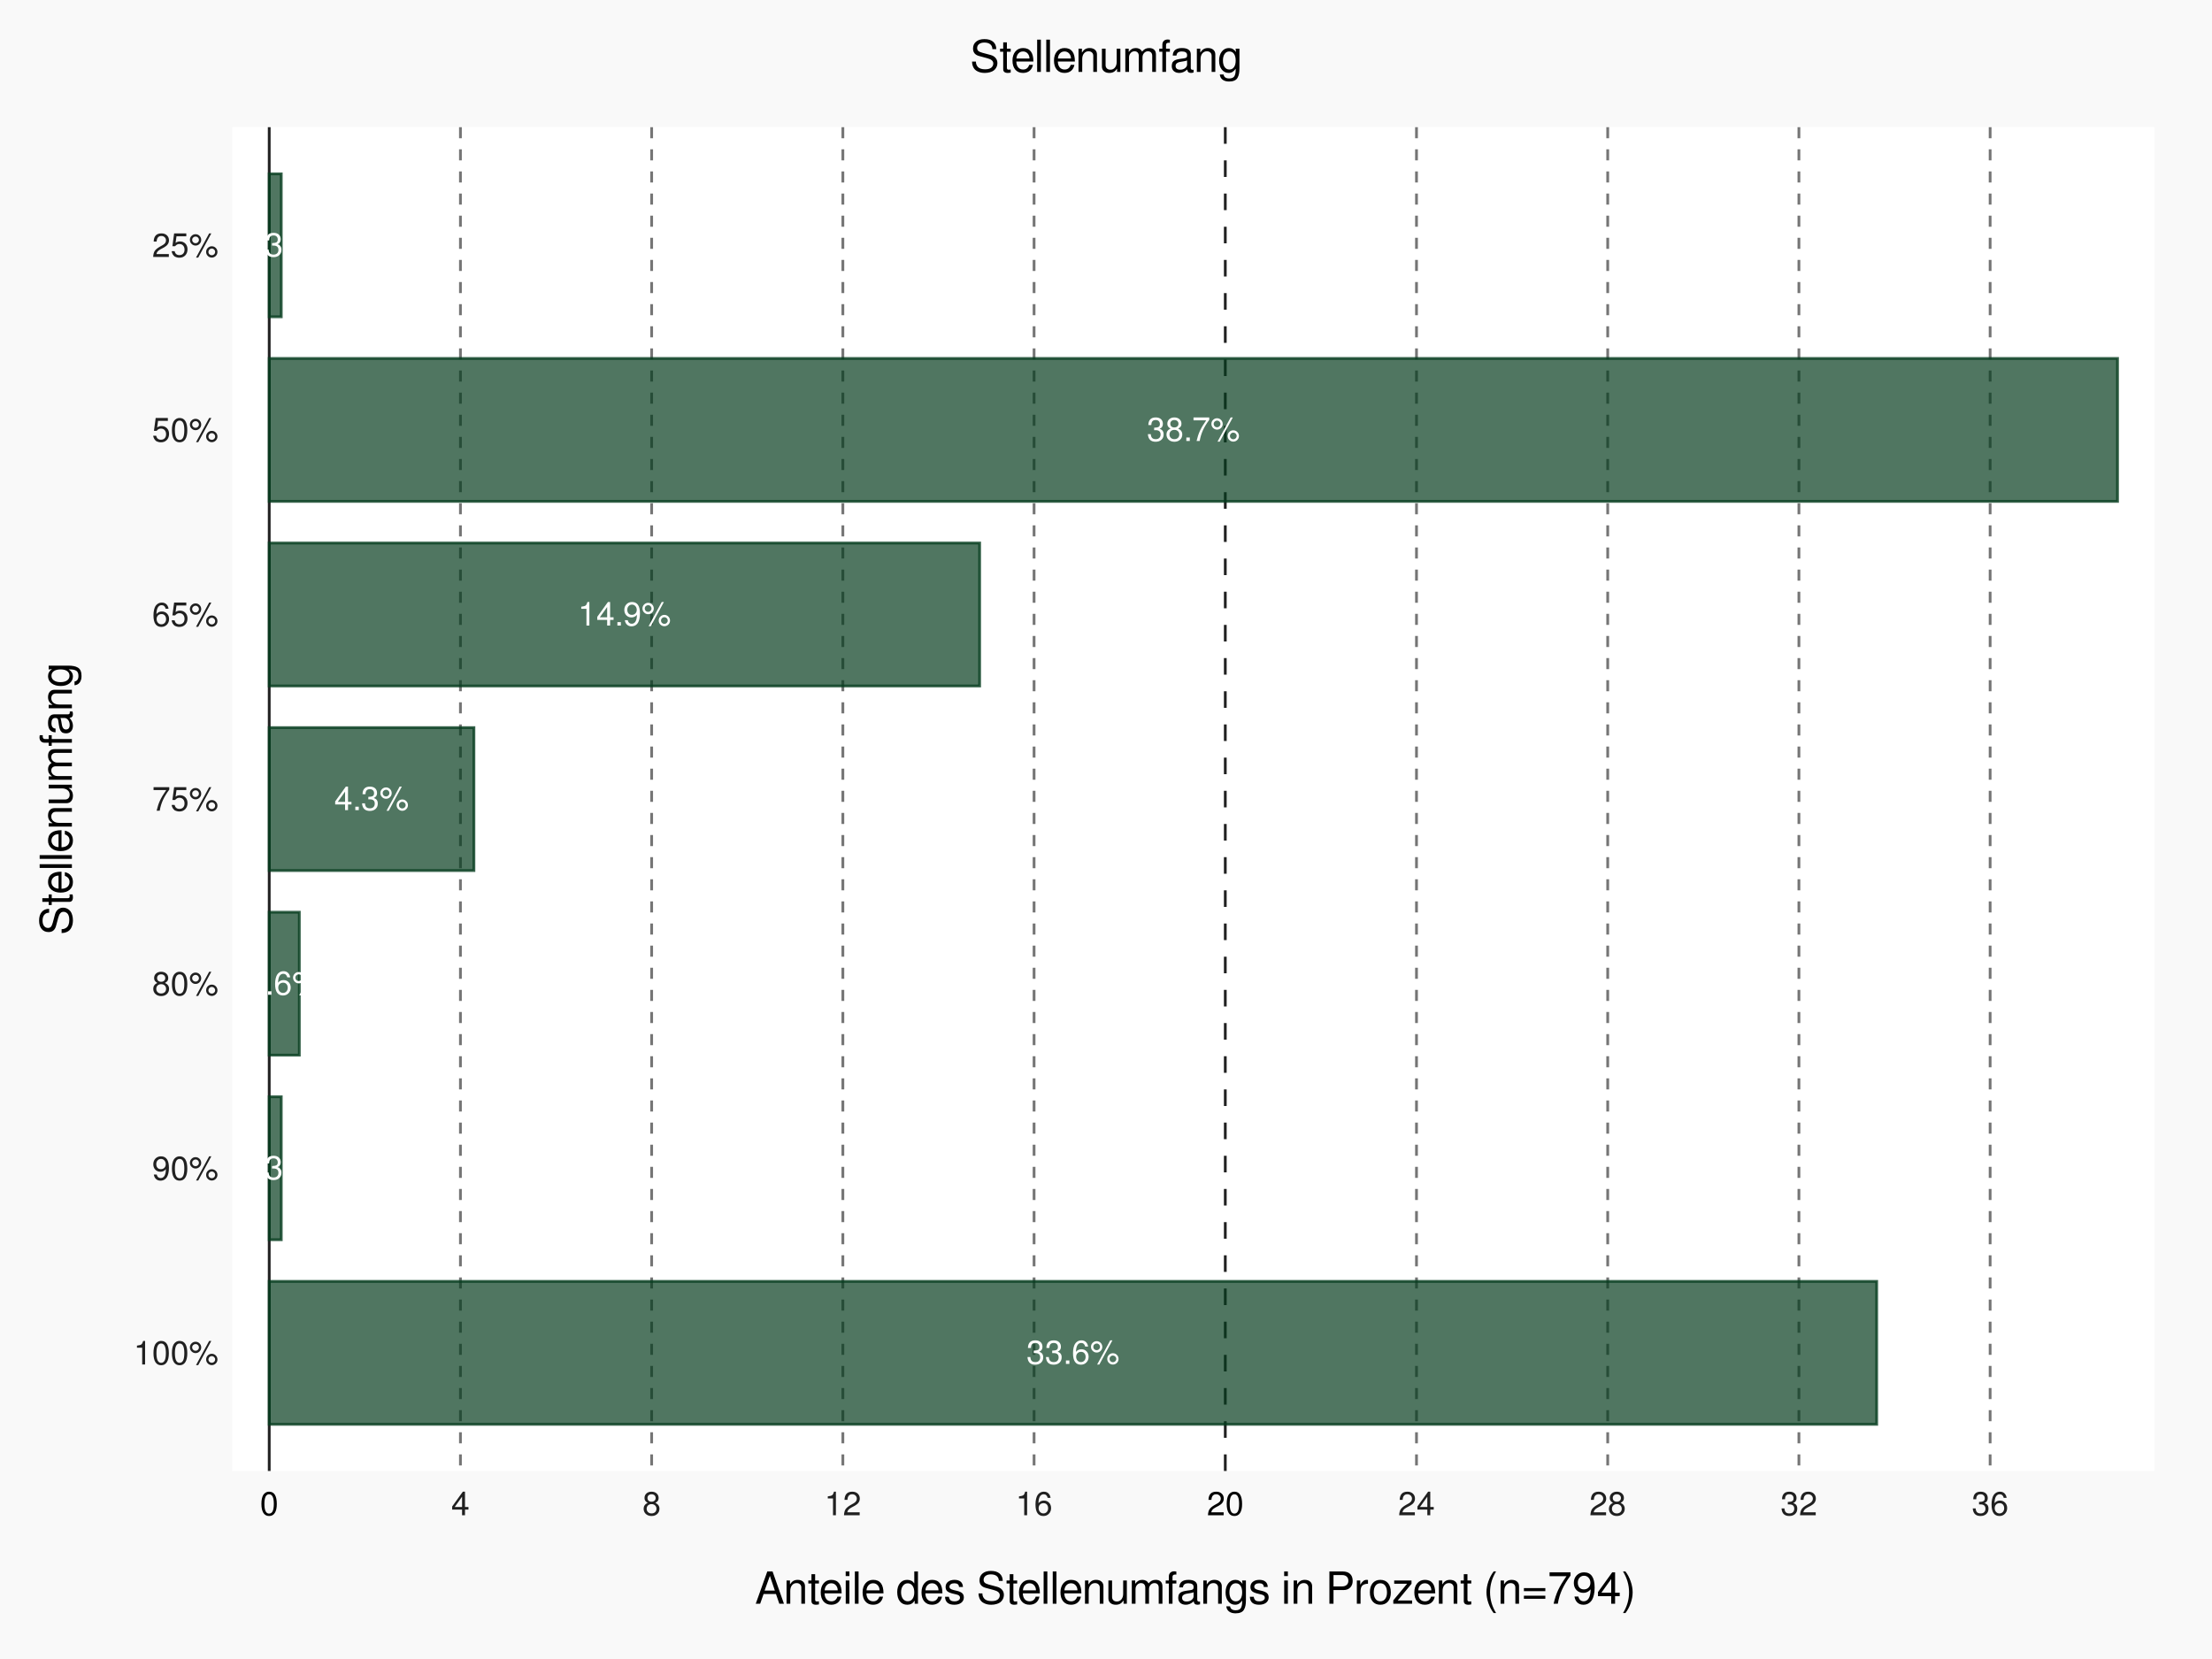
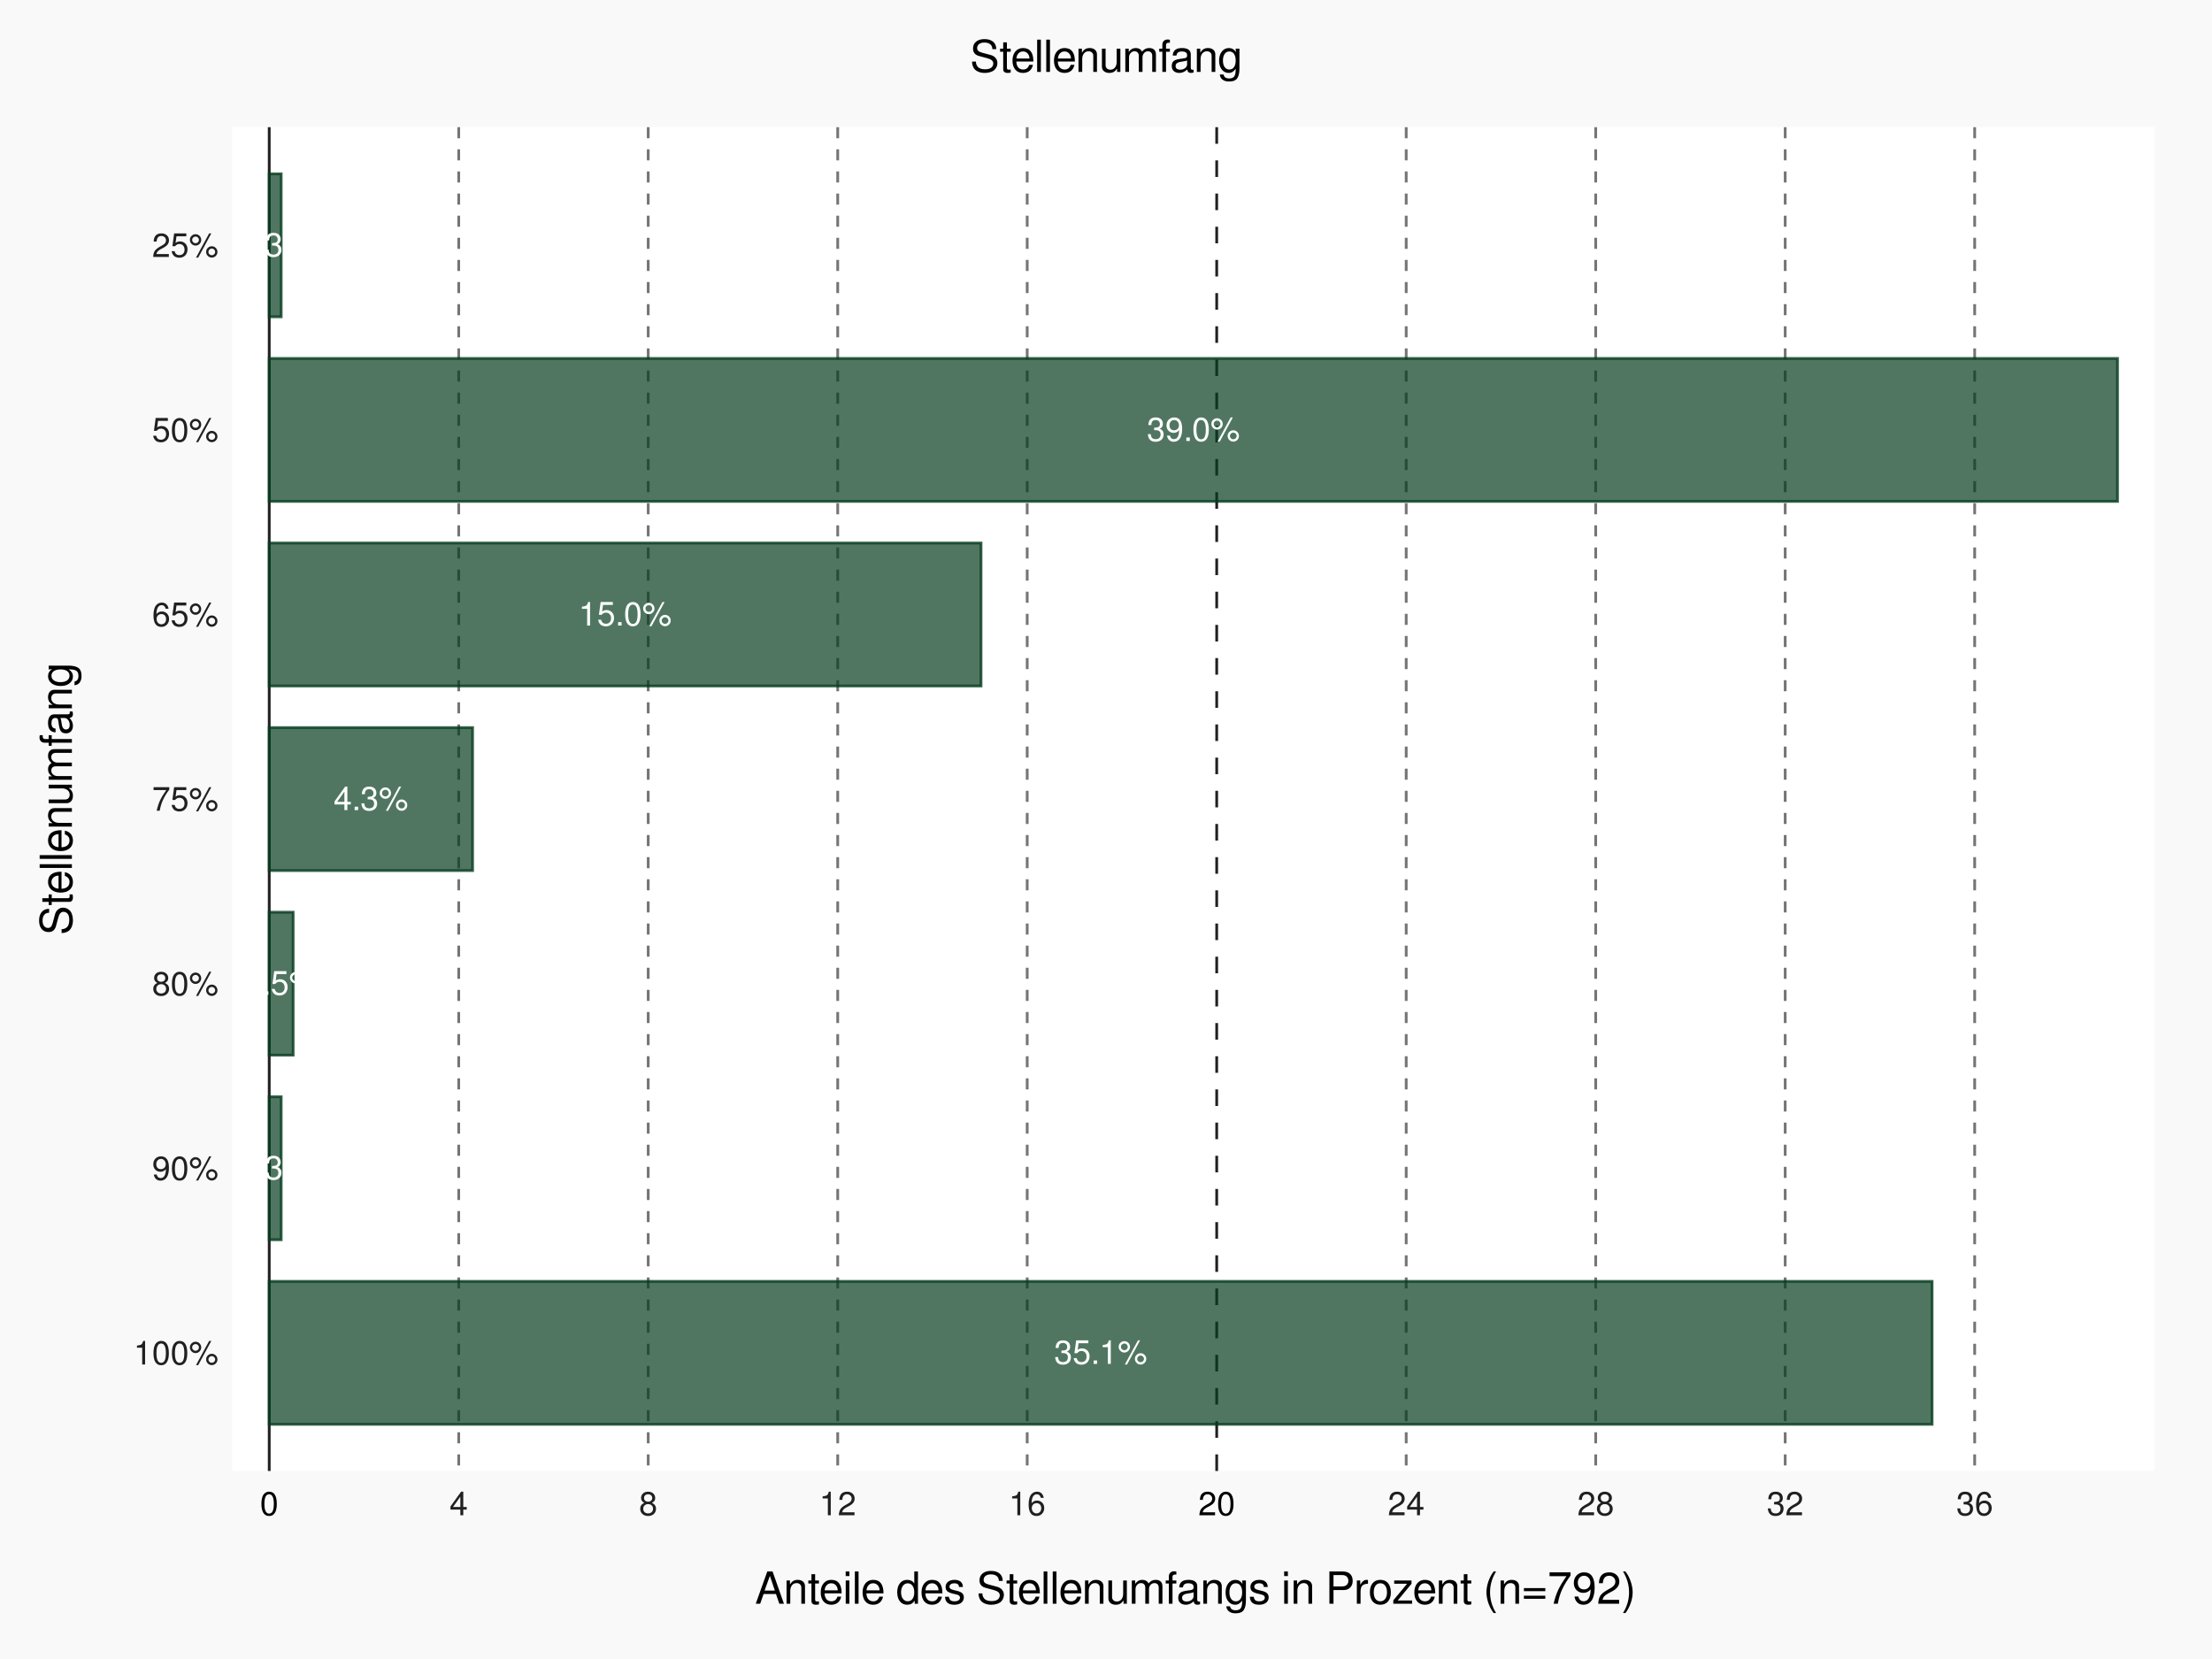
- <svg xmlns="http://www.w3.org/2000/svg" id="chart-6b82efd4-612f-47c8-b233-96a8e2d5f54a" class="pygal-chart" viewBox="0 0 800 600">
+ <svg xmlns="http://www.w3.org/2000/svg" id="chart-7a6542c2-f33b-4e31-873f-57cddc9b5bf2" class="pygal-chart" viewBox="0 0 800 600">
  <defs>
-     <style type="text/css">#chart-6b82efd4-612f-47c8-b233-96a8e2d5f54a{-webkit-user-select:none;-webkit-font-smoothing:antialiased;font-family:FreeSans}#chart-6b82efd4-612f-47c8-b233-96a8e2d5f54a .title{font-family:FreeSans;font-size:16px}#chart-6b82efd4-612f-47c8-b233-96a8e2d5f54a .legends .legend text{font-family:FreeSans;font-size:14px}#chart-6b82efd4-612f-47c8-b233-96a8e2d5f54a .axis text{font-family:FreeSans;font-size:12px}#chart-6b82efd4-612f-47c8-b233-96a8e2d5f54a .axis text.major{font-family:FreeSans;font-size:12px}#chart-6b82efd4-612f-47c8-b233-96a8e2d5f54a .text-overlay text.value{font-family:FreeSans;font-size:12px}#chart-6b82efd4-612f-47c8-b233-96a8e2d5f54a .text-overlay text.label{font-family:FreeSans;font-size:12px}#chart-6b82efd4-612f-47c8-b233-96a8e2d5f54a .tooltip{font-family:FreeSans;font-size:14px}#chart-6b82efd4-612f-47c8-b233-96a8e2d5f54a text.no_data{font-family:FreeSans;font-size:64px}
- #chart-6b82efd4-612f-47c8-b233-96a8e2d5f54a{background-color:rgba(249,249,249,1)}#chart-6b82efd4-612f-47c8-b233-96a8e2d5f54a path,#chart-6b82efd4-612f-47c8-b233-96a8e2d5f54a line,#chart-6b82efd4-612f-47c8-b233-96a8e2d5f54a rect,#chart-6b82efd4-612f-47c8-b233-96a8e2d5f54a circle{-webkit-transition:150ms;-moz-transition:150ms;transition:150ms}#chart-6b82efd4-612f-47c8-b233-96a8e2d5f54a .graph &gt; .background{fill:rgba(249,249,249,1)}#chart-6b82efd4-612f-47c8-b233-96a8e2d5f54a .plot &gt; .background{fill:rgba(255,255,255,1)}#chart-6b82efd4-612f-47c8-b233-96a8e2d5f54a .graph{fill:rgba(0,0,0,.87)}#chart-6b82efd4-612f-47c8-b233-96a8e2d5f54a text.no_data{fill:rgba(0,0,0,1)}#chart-6b82efd4-612f-47c8-b233-96a8e2d5f54a .title{fill:rgba(0,0,0,1)}#chart-6b82efd4-612f-47c8-b233-96a8e2d5f54a .legends .legend text{fill:rgba(0,0,0,.87)}#chart-6b82efd4-612f-47c8-b233-96a8e2d5f54a .legends .legend:hover text{fill:rgba(0,0,0,1)}#chart-6b82efd4-612f-47c8-b233-96a8e2d5f54a .axis .line{stroke:rgba(0,0,0,1)}#chart-6b82efd4-612f-47c8-b233-96a8e2d5f54a .axis .guide.line{stroke:rgba(0,0,0,.54)}#chart-6b82efd4-612f-47c8-b233-96a8e2d5f54a .axis .major.line{stroke:rgba(0,0,0,.87)}#chart-6b82efd4-612f-47c8-b233-96a8e2d5f54a .axis text.major{fill:rgba(0,0,0,1)}#chart-6b82efd4-612f-47c8-b233-96a8e2d5f54a .axis.y .guides:hover .guide.line,#chart-6b82efd4-612f-47c8-b233-96a8e2d5f54a .line-graph .axis.x .guides:hover .guide.line,#chart-6b82efd4-612f-47c8-b233-96a8e2d5f54a .stackedline-graph .axis.x .guides:hover .guide.line,#chart-6b82efd4-612f-47c8-b233-96a8e2d5f54a .xy-graph .axis.x .guides:hover .guide.line{stroke:rgba(0,0,0,1)}#chart-6b82efd4-612f-47c8-b233-96a8e2d5f54a .axis .guides:hover text{fill:rgba(0,0,0,1)}#chart-6b82efd4-612f-47c8-b233-96a8e2d5f54a .reactive{fill-opacity:.7;stroke-opacity:.8}#chart-6b82efd4-612f-47c8-b233-96a8e2d5f54a .ci{stroke:rgba(0,0,0,.87)}#chart-6b82efd4-612f-47c8-b233-96a8e2d5f54a .reactive.active,#chart-6b82efd4-612f-47c8-b233-96a8e2d5f54a .active .reactive{fill-opacity:.8;stroke-opacity:.9;stroke-width:4}#chart-6b82efd4-612f-47c8-b233-96a8e2d5f54a .ci .reactive.active{stroke-width:1.5}#chart-6b82efd4-612f-47c8-b233-96a8e2d5f54a .series text{fill:rgba(0,0,0,1)}#chart-6b82efd4-612f-47c8-b233-96a8e2d5f54a .tooltip rect{fill:rgba(255,255,255,1);stroke:rgba(0,0,0,1);-webkit-transition:opacity 150ms;-moz-transition:opacity 150ms;transition:opacity 150ms}#chart-6b82efd4-612f-47c8-b233-96a8e2d5f54a .tooltip .label{fill:rgba(0,0,0,.87)}#chart-6b82efd4-612f-47c8-b233-96a8e2d5f54a .tooltip .label{fill:rgba(0,0,0,.87)}#chart-6b82efd4-612f-47c8-b233-96a8e2d5f54a .tooltip .legend{font-size:.8em;fill:rgba(0,0,0,.54)}#chart-6b82efd4-612f-47c8-b233-96a8e2d5f54a .tooltip .x_label{font-size:.6em;fill:rgba(0,0,0,1)}#chart-6b82efd4-612f-47c8-b233-96a8e2d5f54a .tooltip .xlink{font-size:.5em;text-decoration:underline}#chart-6b82efd4-612f-47c8-b233-96a8e2d5f54a .tooltip .value{font-size:1.5em}#chart-6b82efd4-612f-47c8-b233-96a8e2d5f54a .bound{font-size:.5em}#chart-6b82efd4-612f-47c8-b233-96a8e2d5f54a .max-value{font-size:.75em;fill:rgba(0,0,0,.54)}#chart-6b82efd4-612f-47c8-b233-96a8e2d5f54a .map-element{fill:rgba(255,255,255,1);stroke:rgba(0,0,0,.54) !important}#chart-6b82efd4-612f-47c8-b233-96a8e2d5f54a .map-element .reactive{fill-opacity:inherit;stroke-opacity:inherit}#chart-6b82efd4-612f-47c8-b233-96a8e2d5f54a .color-0,#chart-6b82efd4-612f-47c8-b233-96a8e2d5f54a .color-0 a:visited{stroke:#063d1e;fill:#063d1e}#chart-6b82efd4-612f-47c8-b233-96a8e2d5f54a .text-overlay .color-0 text{fill:white}
- #chart-6b82efd4-612f-47c8-b233-96a8e2d5f54a text.no_data{text-anchor:middle}#chart-6b82efd4-612f-47c8-b233-96a8e2d5f54a .guide.line{fill:none}#chart-6b82efd4-612f-47c8-b233-96a8e2d5f54a .centered{text-anchor:middle}#chart-6b82efd4-612f-47c8-b233-96a8e2d5f54a .title{text-anchor:middle}#chart-6b82efd4-612f-47c8-b233-96a8e2d5f54a .legends .legend text{fill-opacity:1}#chart-6b82efd4-612f-47c8-b233-96a8e2d5f54a .axis.x text{text-anchor:middle}#chart-6b82efd4-612f-47c8-b233-96a8e2d5f54a .axis.x:not(.web) text[transform]{text-anchor:start}#chart-6b82efd4-612f-47c8-b233-96a8e2d5f54a .axis.x:not(.web) text[transform].backwards{text-anchor:end}#chart-6b82efd4-612f-47c8-b233-96a8e2d5f54a .axis.y text{text-anchor:end}#chart-6b82efd4-612f-47c8-b233-96a8e2d5f54a .axis.y text[transform].backwards{text-anchor:start}#chart-6b82efd4-612f-47c8-b233-96a8e2d5f54a .axis.y2 text{text-anchor:start}#chart-6b82efd4-612f-47c8-b233-96a8e2d5f54a .axis.y2 text[transform].backwards{text-anchor:end}#chart-6b82efd4-612f-47c8-b233-96a8e2d5f54a .axis .guide.line{stroke-dasharray:4,4}#chart-6b82efd4-612f-47c8-b233-96a8e2d5f54a .axis .major.guide.line{stroke-dasharray:6,6}#chart-6b82efd4-612f-47c8-b233-96a8e2d5f54a .horizontal .axis.y .guide.line,#chart-6b82efd4-612f-47c8-b233-96a8e2d5f54a .horizontal .axis.y2 .guide.line,#chart-6b82efd4-612f-47c8-b233-96a8e2d5f54a .vertical .axis.x .guide.line{opacity:0}#chart-6b82efd4-612f-47c8-b233-96a8e2d5f54a .horizontal .axis.always_show .guide.line,#chart-6b82efd4-612f-47c8-b233-96a8e2d5f54a .vertical .axis.always_show .guide.line{opacity:1 !important}#chart-6b82efd4-612f-47c8-b233-96a8e2d5f54a .axis.y .guides:hover .guide.line,#chart-6b82efd4-612f-47c8-b233-96a8e2d5f54a .axis.y2 .guides:hover .guide.line,#chart-6b82efd4-612f-47c8-b233-96a8e2d5f54a .axis.x .guides:hover .guide.line{opacity:1}#chart-6b82efd4-612f-47c8-b233-96a8e2d5f54a .axis .guides:hover text{opacity:1}#chart-6b82efd4-612f-47c8-b233-96a8e2d5f54a .nofill{fill:none}#chart-6b82efd4-612f-47c8-b233-96a8e2d5f54a .subtle-fill{fill-opacity:.2}#chart-6b82efd4-612f-47c8-b233-96a8e2d5f54a .dot{stroke-width:1px;fill-opacity:1}#chart-6b82efd4-612f-47c8-b233-96a8e2d5f54a .dot.active{stroke-width:5px}#chart-6b82efd4-612f-47c8-b233-96a8e2d5f54a .dot.negative{fill:transparent}#chart-6b82efd4-612f-47c8-b233-96a8e2d5f54a text,#chart-6b82efd4-612f-47c8-b233-96a8e2d5f54a tspan{stroke:none !important}#chart-6b82efd4-612f-47c8-b233-96a8e2d5f54a .series text.active{opacity:1}#chart-6b82efd4-612f-47c8-b233-96a8e2d5f54a .tooltip rect{fill-opacity:.95;stroke-width:.5}#chart-6b82efd4-612f-47c8-b233-96a8e2d5f54a .tooltip text{fill-opacity:1}#chart-6b82efd4-612f-47c8-b233-96a8e2d5f54a .showable{visibility:hidden}#chart-6b82efd4-612f-47c8-b233-96a8e2d5f54a .showable.shown{visibility:visible}#chart-6b82efd4-612f-47c8-b233-96a8e2d5f54a .gauge-background{fill:rgba(229,229,229,1);stroke:none}#chart-6b82efd4-612f-47c8-b233-96a8e2d5f54a .bg-lines{stroke:rgba(249,249,249,1);stroke-width:2px}</style>
+     <style type="text/css">#chart-7a6542c2-f33b-4e31-873f-57cddc9b5bf2{-webkit-user-select:none;-webkit-font-smoothing:antialiased;font-family:FreeSans}#chart-7a6542c2-f33b-4e31-873f-57cddc9b5bf2 .title{font-family:FreeSans;font-size:16px}#chart-7a6542c2-f33b-4e31-873f-57cddc9b5bf2 .legends .legend text{font-family:FreeSans;font-size:14px}#chart-7a6542c2-f33b-4e31-873f-57cddc9b5bf2 .axis text{font-family:FreeSans;font-size:12px}#chart-7a6542c2-f33b-4e31-873f-57cddc9b5bf2 .axis text.major{font-family:FreeSans;font-size:12px}#chart-7a6542c2-f33b-4e31-873f-57cddc9b5bf2 .text-overlay text.value{font-family:FreeSans;font-size:12px}#chart-7a6542c2-f33b-4e31-873f-57cddc9b5bf2 .text-overlay text.label{font-family:FreeSans;font-size:12px}#chart-7a6542c2-f33b-4e31-873f-57cddc9b5bf2 .tooltip{font-family:FreeSans;font-size:14px}#chart-7a6542c2-f33b-4e31-873f-57cddc9b5bf2 text.no_data{font-family:FreeSans;font-size:64px}
+ #chart-7a6542c2-f33b-4e31-873f-57cddc9b5bf2{background-color:rgba(249,249,249,1)}#chart-7a6542c2-f33b-4e31-873f-57cddc9b5bf2 path,#chart-7a6542c2-f33b-4e31-873f-57cddc9b5bf2 line,#chart-7a6542c2-f33b-4e31-873f-57cddc9b5bf2 rect,#chart-7a6542c2-f33b-4e31-873f-57cddc9b5bf2 circle{-webkit-transition:150ms;-moz-transition:150ms;transition:150ms}#chart-7a6542c2-f33b-4e31-873f-57cddc9b5bf2 .graph &gt; .background{fill:rgba(249,249,249,1)}#chart-7a6542c2-f33b-4e31-873f-57cddc9b5bf2 .plot &gt; .background{fill:rgba(255,255,255,1)}#chart-7a6542c2-f33b-4e31-873f-57cddc9b5bf2 .graph{fill:rgba(0,0,0,.87)}#chart-7a6542c2-f33b-4e31-873f-57cddc9b5bf2 text.no_data{fill:rgba(0,0,0,1)}#chart-7a6542c2-f33b-4e31-873f-57cddc9b5bf2 .title{fill:rgba(0,0,0,1)}#chart-7a6542c2-f33b-4e31-873f-57cddc9b5bf2 .legends .legend text{fill:rgba(0,0,0,.87)}#chart-7a6542c2-f33b-4e31-873f-57cddc9b5bf2 .legends .legend:hover text{fill:rgba(0,0,0,1)}#chart-7a6542c2-f33b-4e31-873f-57cddc9b5bf2 .axis .line{stroke:rgba(0,0,0,1)}#chart-7a6542c2-f33b-4e31-873f-57cddc9b5bf2 .axis .guide.line{stroke:rgba(0,0,0,.54)}#chart-7a6542c2-f33b-4e31-873f-57cddc9b5bf2 .axis .major.line{stroke:rgba(0,0,0,.87)}#chart-7a6542c2-f33b-4e31-873f-57cddc9b5bf2 .axis text.major{fill:rgba(0,0,0,1)}#chart-7a6542c2-f33b-4e31-873f-57cddc9b5bf2 .axis.y .guides:hover .guide.line,#chart-7a6542c2-f33b-4e31-873f-57cddc9b5bf2 .line-graph .axis.x .guides:hover .guide.line,#chart-7a6542c2-f33b-4e31-873f-57cddc9b5bf2 .stackedline-graph .axis.x .guides:hover .guide.line,#chart-7a6542c2-f33b-4e31-873f-57cddc9b5bf2 .xy-graph .axis.x .guides:hover .guide.line{stroke:rgba(0,0,0,1)}#chart-7a6542c2-f33b-4e31-873f-57cddc9b5bf2 .axis .guides:hover text{fill:rgba(0,0,0,1)}#chart-7a6542c2-f33b-4e31-873f-57cddc9b5bf2 .reactive{fill-opacity:.7;stroke-opacity:.8}#chart-7a6542c2-f33b-4e31-873f-57cddc9b5bf2 .ci{stroke:rgba(0,0,0,.87)}#chart-7a6542c2-f33b-4e31-873f-57cddc9b5bf2 .reactive.active,#chart-7a6542c2-f33b-4e31-873f-57cddc9b5bf2 .active .reactive{fill-opacity:.8;stroke-opacity:.9;stroke-width:4}#chart-7a6542c2-f33b-4e31-873f-57cddc9b5bf2 .ci .reactive.active{stroke-width:1.5}#chart-7a6542c2-f33b-4e31-873f-57cddc9b5bf2 .series text{fill:rgba(0,0,0,1)}#chart-7a6542c2-f33b-4e31-873f-57cddc9b5bf2 .tooltip rect{fill:rgba(255,255,255,1);stroke:rgba(0,0,0,1);-webkit-transition:opacity 150ms;-moz-transition:opacity 150ms;transition:opacity 150ms}#chart-7a6542c2-f33b-4e31-873f-57cddc9b5bf2 .tooltip .label{fill:rgba(0,0,0,.87)}#chart-7a6542c2-f33b-4e31-873f-57cddc9b5bf2 .tooltip .label{fill:rgba(0,0,0,.87)}#chart-7a6542c2-f33b-4e31-873f-57cddc9b5bf2 .tooltip .legend{font-size:.8em;fill:rgba(0,0,0,.54)}#chart-7a6542c2-f33b-4e31-873f-57cddc9b5bf2 .tooltip .x_label{font-size:.6em;fill:rgba(0,0,0,1)}#chart-7a6542c2-f33b-4e31-873f-57cddc9b5bf2 .tooltip .xlink{font-size:.5em;text-decoration:underline}#chart-7a6542c2-f33b-4e31-873f-57cddc9b5bf2 .tooltip .value{font-size:1.5em}#chart-7a6542c2-f33b-4e31-873f-57cddc9b5bf2 .bound{font-size:.5em}#chart-7a6542c2-f33b-4e31-873f-57cddc9b5bf2 .max-value{font-size:.75em;fill:rgba(0,0,0,.54)}#chart-7a6542c2-f33b-4e31-873f-57cddc9b5bf2 .map-element{fill:rgba(255,255,255,1);stroke:rgba(0,0,0,.54) !important}#chart-7a6542c2-f33b-4e31-873f-57cddc9b5bf2 .map-element .reactive{fill-opacity:inherit;stroke-opacity:inherit}#chart-7a6542c2-f33b-4e31-873f-57cddc9b5bf2 .color-0,#chart-7a6542c2-f33b-4e31-873f-57cddc9b5bf2 .color-0 a:visited{stroke:#063d1e;fill:#063d1e}#chart-7a6542c2-f33b-4e31-873f-57cddc9b5bf2 .text-overlay .color-0 text{fill:white}
+ #chart-7a6542c2-f33b-4e31-873f-57cddc9b5bf2 text.no_data{text-anchor:middle}#chart-7a6542c2-f33b-4e31-873f-57cddc9b5bf2 .guide.line{fill:none}#chart-7a6542c2-f33b-4e31-873f-57cddc9b5bf2 .centered{text-anchor:middle}#chart-7a6542c2-f33b-4e31-873f-57cddc9b5bf2 .title{text-anchor:middle}#chart-7a6542c2-f33b-4e31-873f-57cddc9b5bf2 .legends .legend text{fill-opacity:1}#chart-7a6542c2-f33b-4e31-873f-57cddc9b5bf2 .axis.x text{text-anchor:middle}#chart-7a6542c2-f33b-4e31-873f-57cddc9b5bf2 .axis.x:not(.web) text[transform]{text-anchor:start}#chart-7a6542c2-f33b-4e31-873f-57cddc9b5bf2 .axis.x:not(.web) text[transform].backwards{text-anchor:end}#chart-7a6542c2-f33b-4e31-873f-57cddc9b5bf2 .axis.y text{text-anchor:end}#chart-7a6542c2-f33b-4e31-873f-57cddc9b5bf2 .axis.y text[transform].backwards{text-anchor:start}#chart-7a6542c2-f33b-4e31-873f-57cddc9b5bf2 .axis.y2 text{text-anchor:start}#chart-7a6542c2-f33b-4e31-873f-57cddc9b5bf2 .axis.y2 text[transform].backwards{text-anchor:end}#chart-7a6542c2-f33b-4e31-873f-57cddc9b5bf2 .axis .guide.line{stroke-dasharray:4,4}#chart-7a6542c2-f33b-4e31-873f-57cddc9b5bf2 .axis .major.guide.line{stroke-dasharray:6,6}#chart-7a6542c2-f33b-4e31-873f-57cddc9b5bf2 .horizontal .axis.y .guide.line,#chart-7a6542c2-f33b-4e31-873f-57cddc9b5bf2 .horizontal .axis.y2 .guide.line,#chart-7a6542c2-f33b-4e31-873f-57cddc9b5bf2 .vertical .axis.x .guide.line{opacity:0}#chart-7a6542c2-f33b-4e31-873f-57cddc9b5bf2 .horizontal .axis.always_show .guide.line,#chart-7a6542c2-f33b-4e31-873f-57cddc9b5bf2 .vertical .axis.always_show .guide.line{opacity:1 !important}#chart-7a6542c2-f33b-4e31-873f-57cddc9b5bf2 .axis.y .guides:hover .guide.line,#chart-7a6542c2-f33b-4e31-873f-57cddc9b5bf2 .axis.y2 .guides:hover .guide.line,#chart-7a6542c2-f33b-4e31-873f-57cddc9b5bf2 .axis.x .guides:hover .guide.line{opacity:1}#chart-7a6542c2-f33b-4e31-873f-57cddc9b5bf2 .axis .guides:hover text{opacity:1}#chart-7a6542c2-f33b-4e31-873f-57cddc9b5bf2 .nofill{fill:none}#chart-7a6542c2-f33b-4e31-873f-57cddc9b5bf2 .subtle-fill{fill-opacity:.2}#chart-7a6542c2-f33b-4e31-873f-57cddc9b5bf2 .dot{stroke-width:1px;fill-opacity:1}#chart-7a6542c2-f33b-4e31-873f-57cddc9b5bf2 .dot.active{stroke-width:5px}#chart-7a6542c2-f33b-4e31-873f-57cddc9b5bf2 .dot.negative{fill:transparent}#chart-7a6542c2-f33b-4e31-873f-57cddc9b5bf2 text,#chart-7a6542c2-f33b-4e31-873f-57cddc9b5bf2 tspan{stroke:none !important}#chart-7a6542c2-f33b-4e31-873f-57cddc9b5bf2 .series text.active{opacity:1}#chart-7a6542c2-f33b-4e31-873f-57cddc9b5bf2 .tooltip rect{fill-opacity:.95;stroke-width:.5}#chart-7a6542c2-f33b-4e31-873f-57cddc9b5bf2 .tooltip text{fill-opacity:1}#chart-7a6542c2-f33b-4e31-873f-57cddc9b5bf2 .showable{visibility:hidden}#chart-7a6542c2-f33b-4e31-873f-57cddc9b5bf2 .showable.shown{visibility:visible}#chart-7a6542c2-f33b-4e31-873f-57cddc9b5bf2 .gauge-background{fill:rgba(229,229,229,1);stroke:none}#chart-7a6542c2-f33b-4e31-873f-57cddc9b5bf2 .bg-lines{stroke:rgba(249,249,249,1);stroke-width:2px}</style>
  </defs>
  <g class="graph horizontalbar-graph horizontal">
    <rect x="0" y="0" width="800" height="600" class="background" />
    <g transform="translate(84, 46)" class="plot">
      <rect x="0" y="0" width="695.2" height="486" class="background" />
      <g class="axis y">
        <g class="guides">
          <text x="-5" y="447.475" class="">100%</text>
        </g>
        <g class="guides">
          <text x="-5" y="380.716" class="">90%</text>
        </g>
        <g class="guides">
          <text x="-5" y="313.958" class="">80%</text>
        </g>
        <g class="guides">
          <text x="-5" y="247.2" class="">75%</text>
        </g>
        <g class="guides">
          <text x="-5" y="180.442" class="">65%</text>
        </g>
        <g class="guides">
          <text x="-5" y="113.684" class="">50%</text>
        </g>
        <g class="guides">
          <text x="-5" y="46.925" class="">25%</text>
        </g>
      </g>
      <g class="axis x always_show">
        <g class="guides">
          <path d="M13.369 0 v486" class="axis major line" />
          <text x="13.369" y="502.0" class="major">0</text>
        </g>
        <g class="guides">
-           <path d="M82.523 0 v486" class="guide line" />
-           <text x="82.523" y="502.0" class="">4</text>
+           <path d="M81.903 0 v486" class="guide line" />
+           <text x="81.903" y="502.0" class="">4</text>
        </g>
        <g class="guides">
-           <path d="M151.678 0 v486" class="guide line" />
-           <text x="151.678" y="502.0" class="">8</text>
+           <path d="M150.436 0 v486" class="guide line" />
+           <text x="150.436" y="502.0" class="">8</text>
        </g>
        <g class="guides">
-           <path d="M220.832 0 v486" class="guide line" />
-           <text x="220.832" y="502.0" class="">12</text>
+           <path d="M218.97 0 v486" class="guide line" />
+           <text x="218.97" y="502.0" class="">12</text>
        </g>
        <g class="guides">
-           <path d="M289.986 0 v486" class="guide line" />
-           <text x="289.986" y="502.0" class="">16</text>
+           <path d="M287.503 0 v486" class="guide line" />
+           <text x="287.503" y="502.0" class="">16</text>
        </g>
        <g class="guides">
-           <path d="M359.14 0 v486" class="major guide line" />
-           <text x="359.14" y="502.0" class="major">20</text>
+           <path d="M356.037 0 v486" class="major guide line" />
+           <text x="356.037" y="502.0" class="major">20</text>
        </g>
        <g class="guides">
-           <path d="M428.294 0 v486" class="guide line" />
-           <text x="428.294" y="502.0" class="">24</text>
+           <path d="M424.57 0 v486" class="guide line" />
+           <text x="424.57" y="502.0" class="">24</text>
        </g>
        <g class="guides">
-           <path d="M497.449 0 v486" class="guide line" />
-           <text x="497.449" y="502.0" class="">28</text>
+           <path d="M493.104 0 v486" class="guide line" />
+           <text x="493.104" y="502.0" class="">28</text>
        </g>
        <g class="guides">
-           <path d="M566.603 0 v486" class="guide line" />
-           <text x="566.603" y="502.0" class="">32</text>
+           <path d="M561.637 0 v486" class="guide line" />
+           <text x="561.637" y="502.0" class="">32</text>
        </g>
        <g class="guides">
-           <path d="M635.757 0 v486" class="guide line" />
-           <text x="635.757" y="502.0" class="">36</text>
+           <path d="M630.171 0 v486" class="guide line" />
+           <text x="630.171" y="502.0" class="">36</text>
        </g>
      </g>
      <g class="series serie-0 color-0">
        <g class="bars">
          <g class="bar">
-             <rect x="13.369" y="417.426" rx="0" ry="0" width="581.366" height="51.698" class="rect reactive tooltip-trigger" />
+             <rect x="13.369" y="417.426" rx="0" ry="0" width="601.399" height="51.698" class="rect reactive tooltip-trigger" />
          </g>
          <g class="bar">
-             <rect x="13.369" y="350.668" rx="0" ry="0" width="4.355" height="51.698" class="rect reactive tooltip-trigger" />
+             <rect x="13.369" y="350.668" rx="0" ry="0" width="4.327" height="51.698" class="rect reactive tooltip-trigger" />
          </g>
          <g class="bar">
-             <rect x="13.369" y="283.909" rx="0" ry="0" width="10.887" height="51.698" class="rect reactive tooltip-trigger" />
+             <rect x="13.369" y="283.909" rx="0" ry="0" width="8.653" height="51.698" class="rect reactive tooltip-trigger" />
          </g>
          <g class="bar">
-             <rect x="13.369" y="217.151" rx="0" ry="0" width="74.032" height="51.698" class="rect reactive tooltip-trigger" />
+             <rect x="13.369" y="217.151" rx="0" ry="0" width="73.552" height="51.698" class="rect reactive tooltip-trigger" />
          </g>
          <g class="bar">
-             <rect x="13.369" y="150.393" rx="0" ry="0" width="256.933" height="51.698" class="rect reactive tooltip-trigger" />
+             <rect x="13.369" y="150.393" rx="0" ry="0" width="257.433" height="51.698" class="rect reactive tooltip-trigger" />
          </g>
          <g class="bar">
            <rect x="13.369" y="83.635" rx="0" ry="0" width="668.462" height="51.698" class="rect reactive tooltip-trigger" />
          </g>
          <g class="bar">
-             <rect x="13.369" y="16.876" rx="0" ry="0" width="4.355" height="51.698" class="rect reactive tooltip-trigger" />
+             <rect x="13.369" y="16.876" rx="0" ry="0" width="4.327" height="51.698" class="rect reactive tooltip-trigger" />
          </g>
        </g>
      </g>
    </g>
    <g class="titles">
      <text x="400.0" y="26" class="title plot_title">Stellenumfang</text>
-       <text x="432.4" y="580" class="title">Anteile des Stellenumfangs in Prozent (n=794)</text>
+       <text x="432.4" y="580" class="title">Anteile des Stellenumfangs in Prozent (n=792)</text>
      <text x="0" y="315.0" class="title" transform="rotate(-90 0 289)">Stellenumfang</text>
    </g>
    <g transform="translate(84, 46)" class="plot overlay">
      <g class="series serie-0 color-0" />
    </g>
    <g transform="translate(84, 46)" class="plot text-overlay">
      <g class="series serie-0 color-0">
-         <text text-anchor="middle" x="304.052" y="447.275" class="value">33.6%</text>
-         <text text-anchor="middle" x="15.547" y="380.516" class="value">0.3%</text>
-         <text text-anchor="middle" x="18.813" y="313.758" class="value">0.6%</text>
-         <text text-anchor="middle" x="50.385" y="247" class="value">4.3%</text>
-         <text text-anchor="middle" x="141.836" y="180.242" class="value">14.9%</text>
-         <text text-anchor="middle" x="347.6" y="113.484" class="value">38.7%</text>
-         <text text-anchor="middle" x="15.547" y="46.725" class="value">0.3%</text>
+         <text text-anchor="middle" x="314.069" y="447.275" class="value">35.1%</text>
+         <text text-anchor="middle" x="15.533" y="380.516" class="value">0.3%</text>
+         <text text-anchor="middle" x="17.696" y="313.758" class="value">0.5%</text>
+         <text text-anchor="middle" x="50.145" y="247" class="value">4.3%</text>
+         <text text-anchor="middle" x="142.086" y="180.242" class="value">15.0%</text>
+         <text text-anchor="middle" x="347.6" y="113.484" class="value">39.0%</text>
+         <text text-anchor="middle" x="15.533" y="46.725" class="value">0.3%</text>
      </g>
    </g>
    <g transform="translate(84, 46)" class="plot tooltip-overlay">
      <g transform="translate(0 0)" style="opacity: 0" class="tooltip">
        <rect rx="0" ry="0" width="0" height="0" class="tooltip-box" />
        <g class="text" />
      </g>
    </g>
  </g>
</svg>
